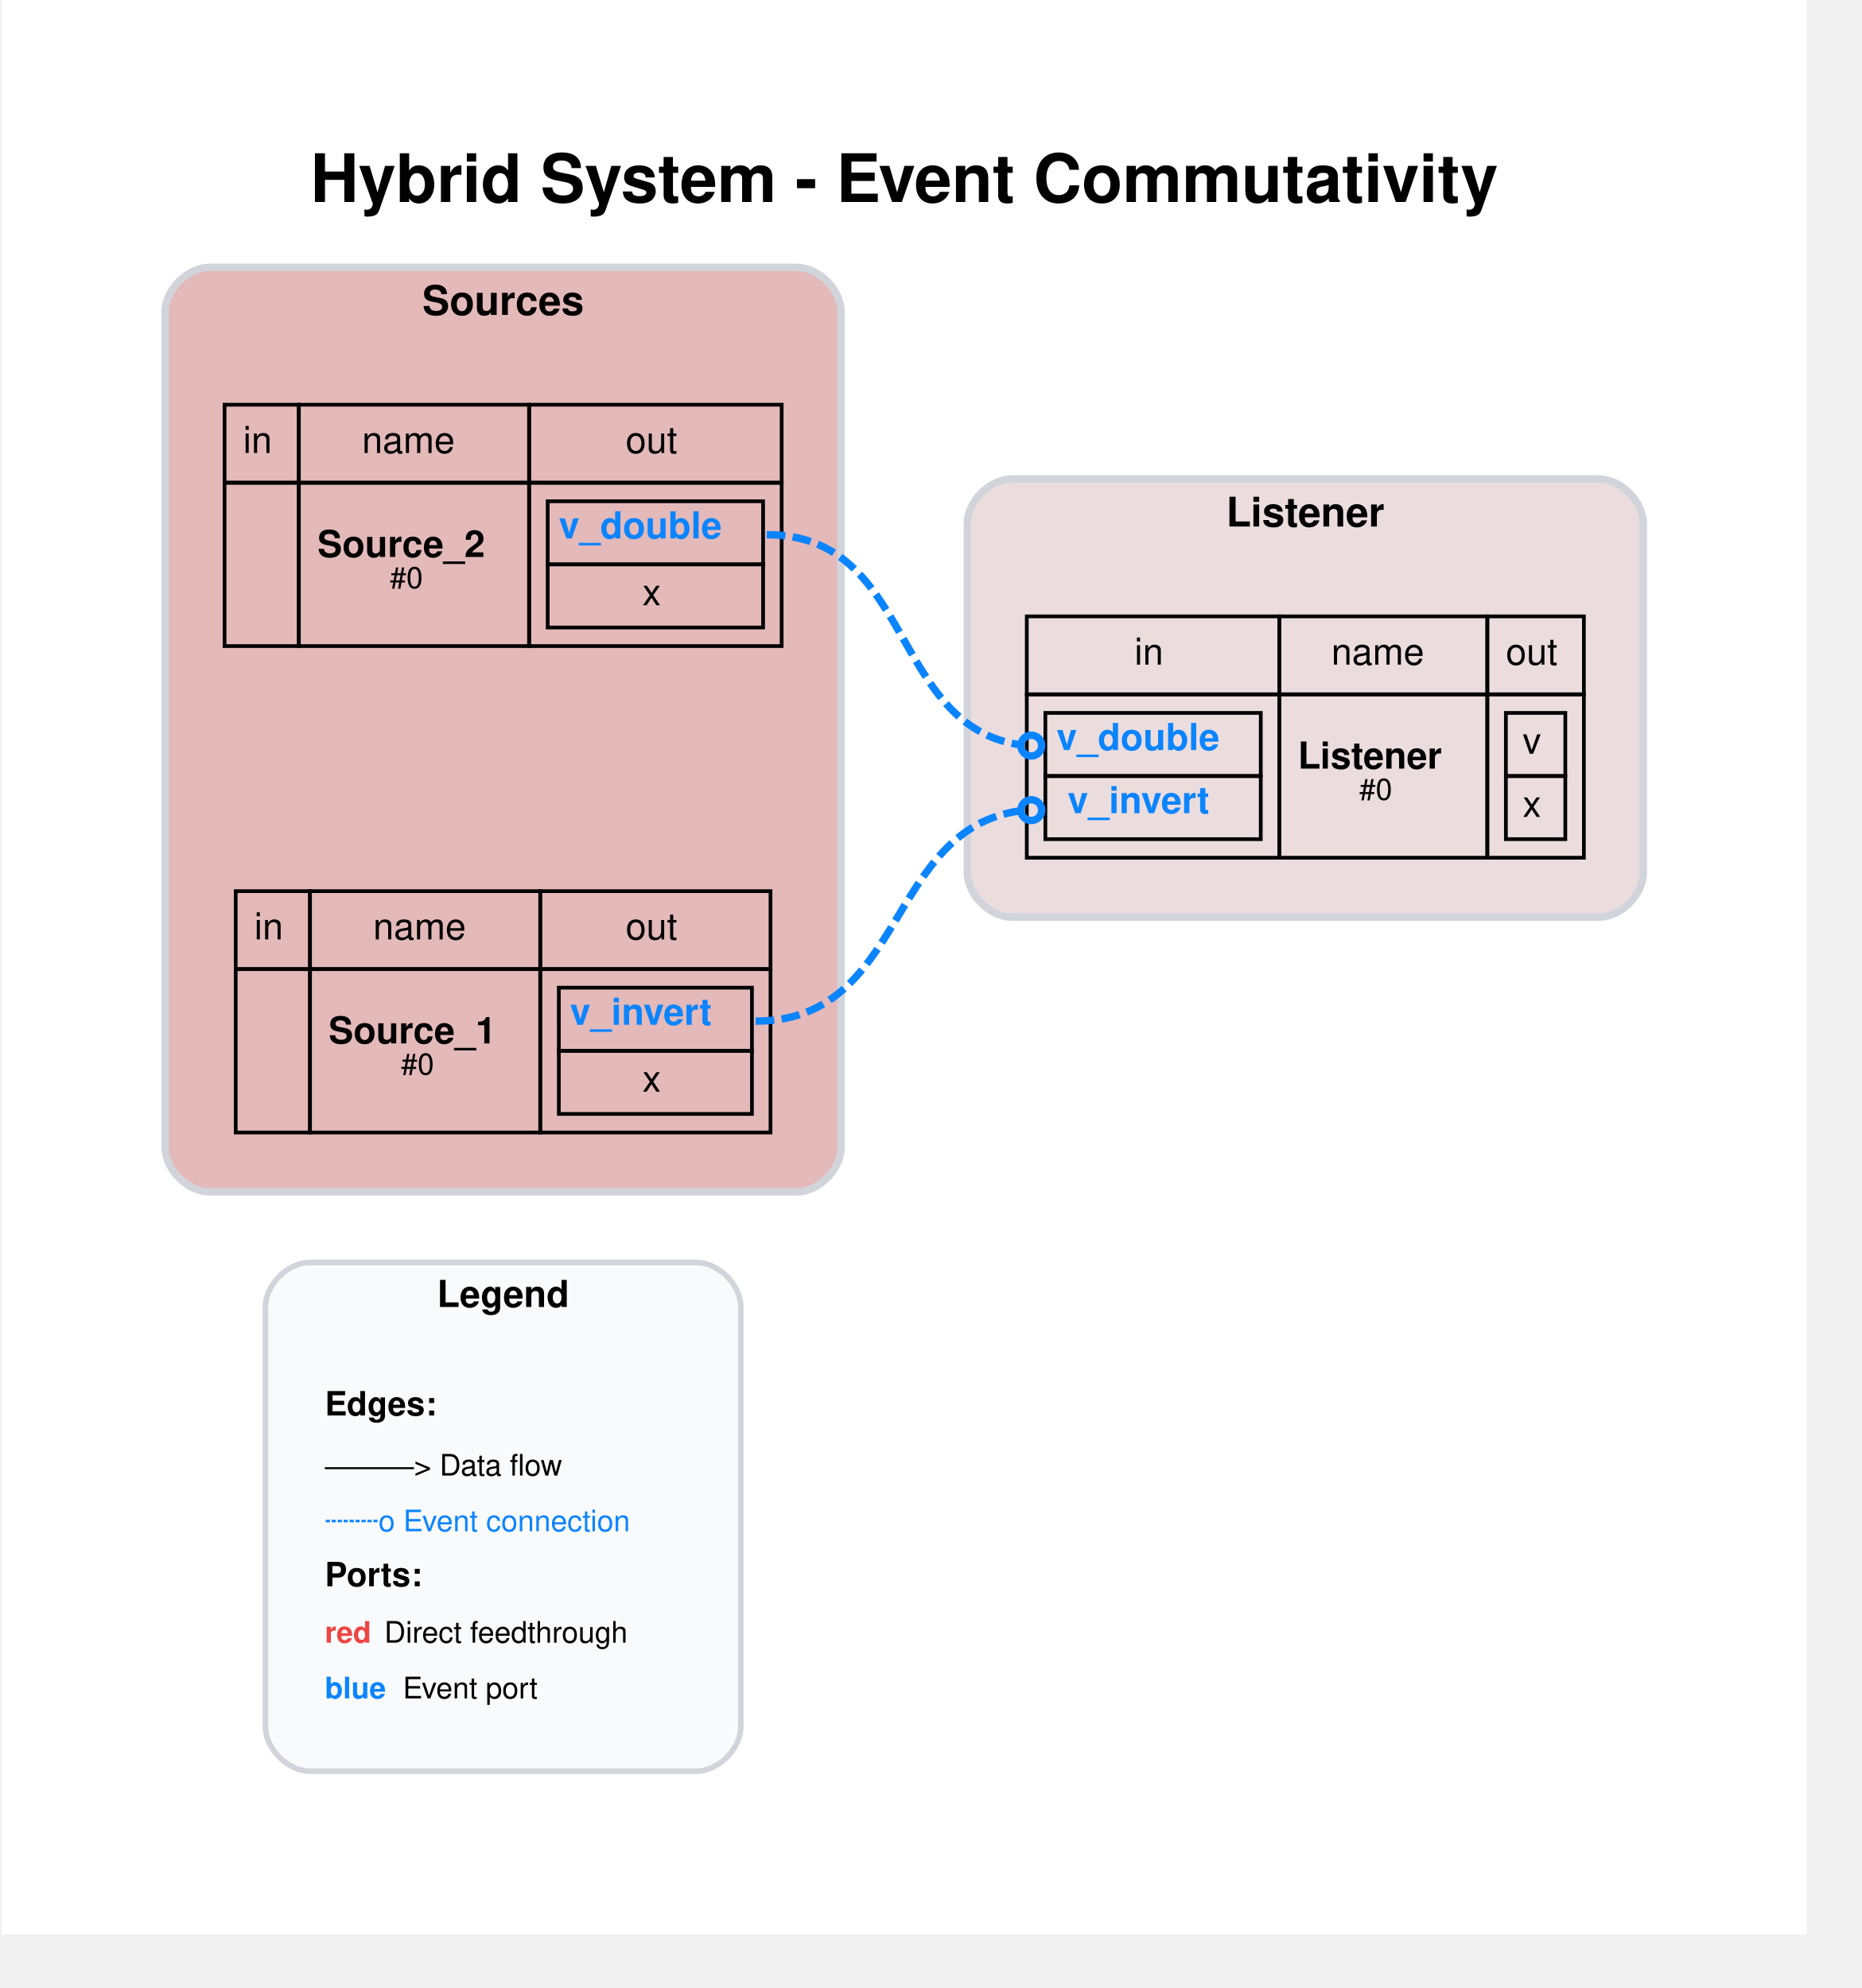
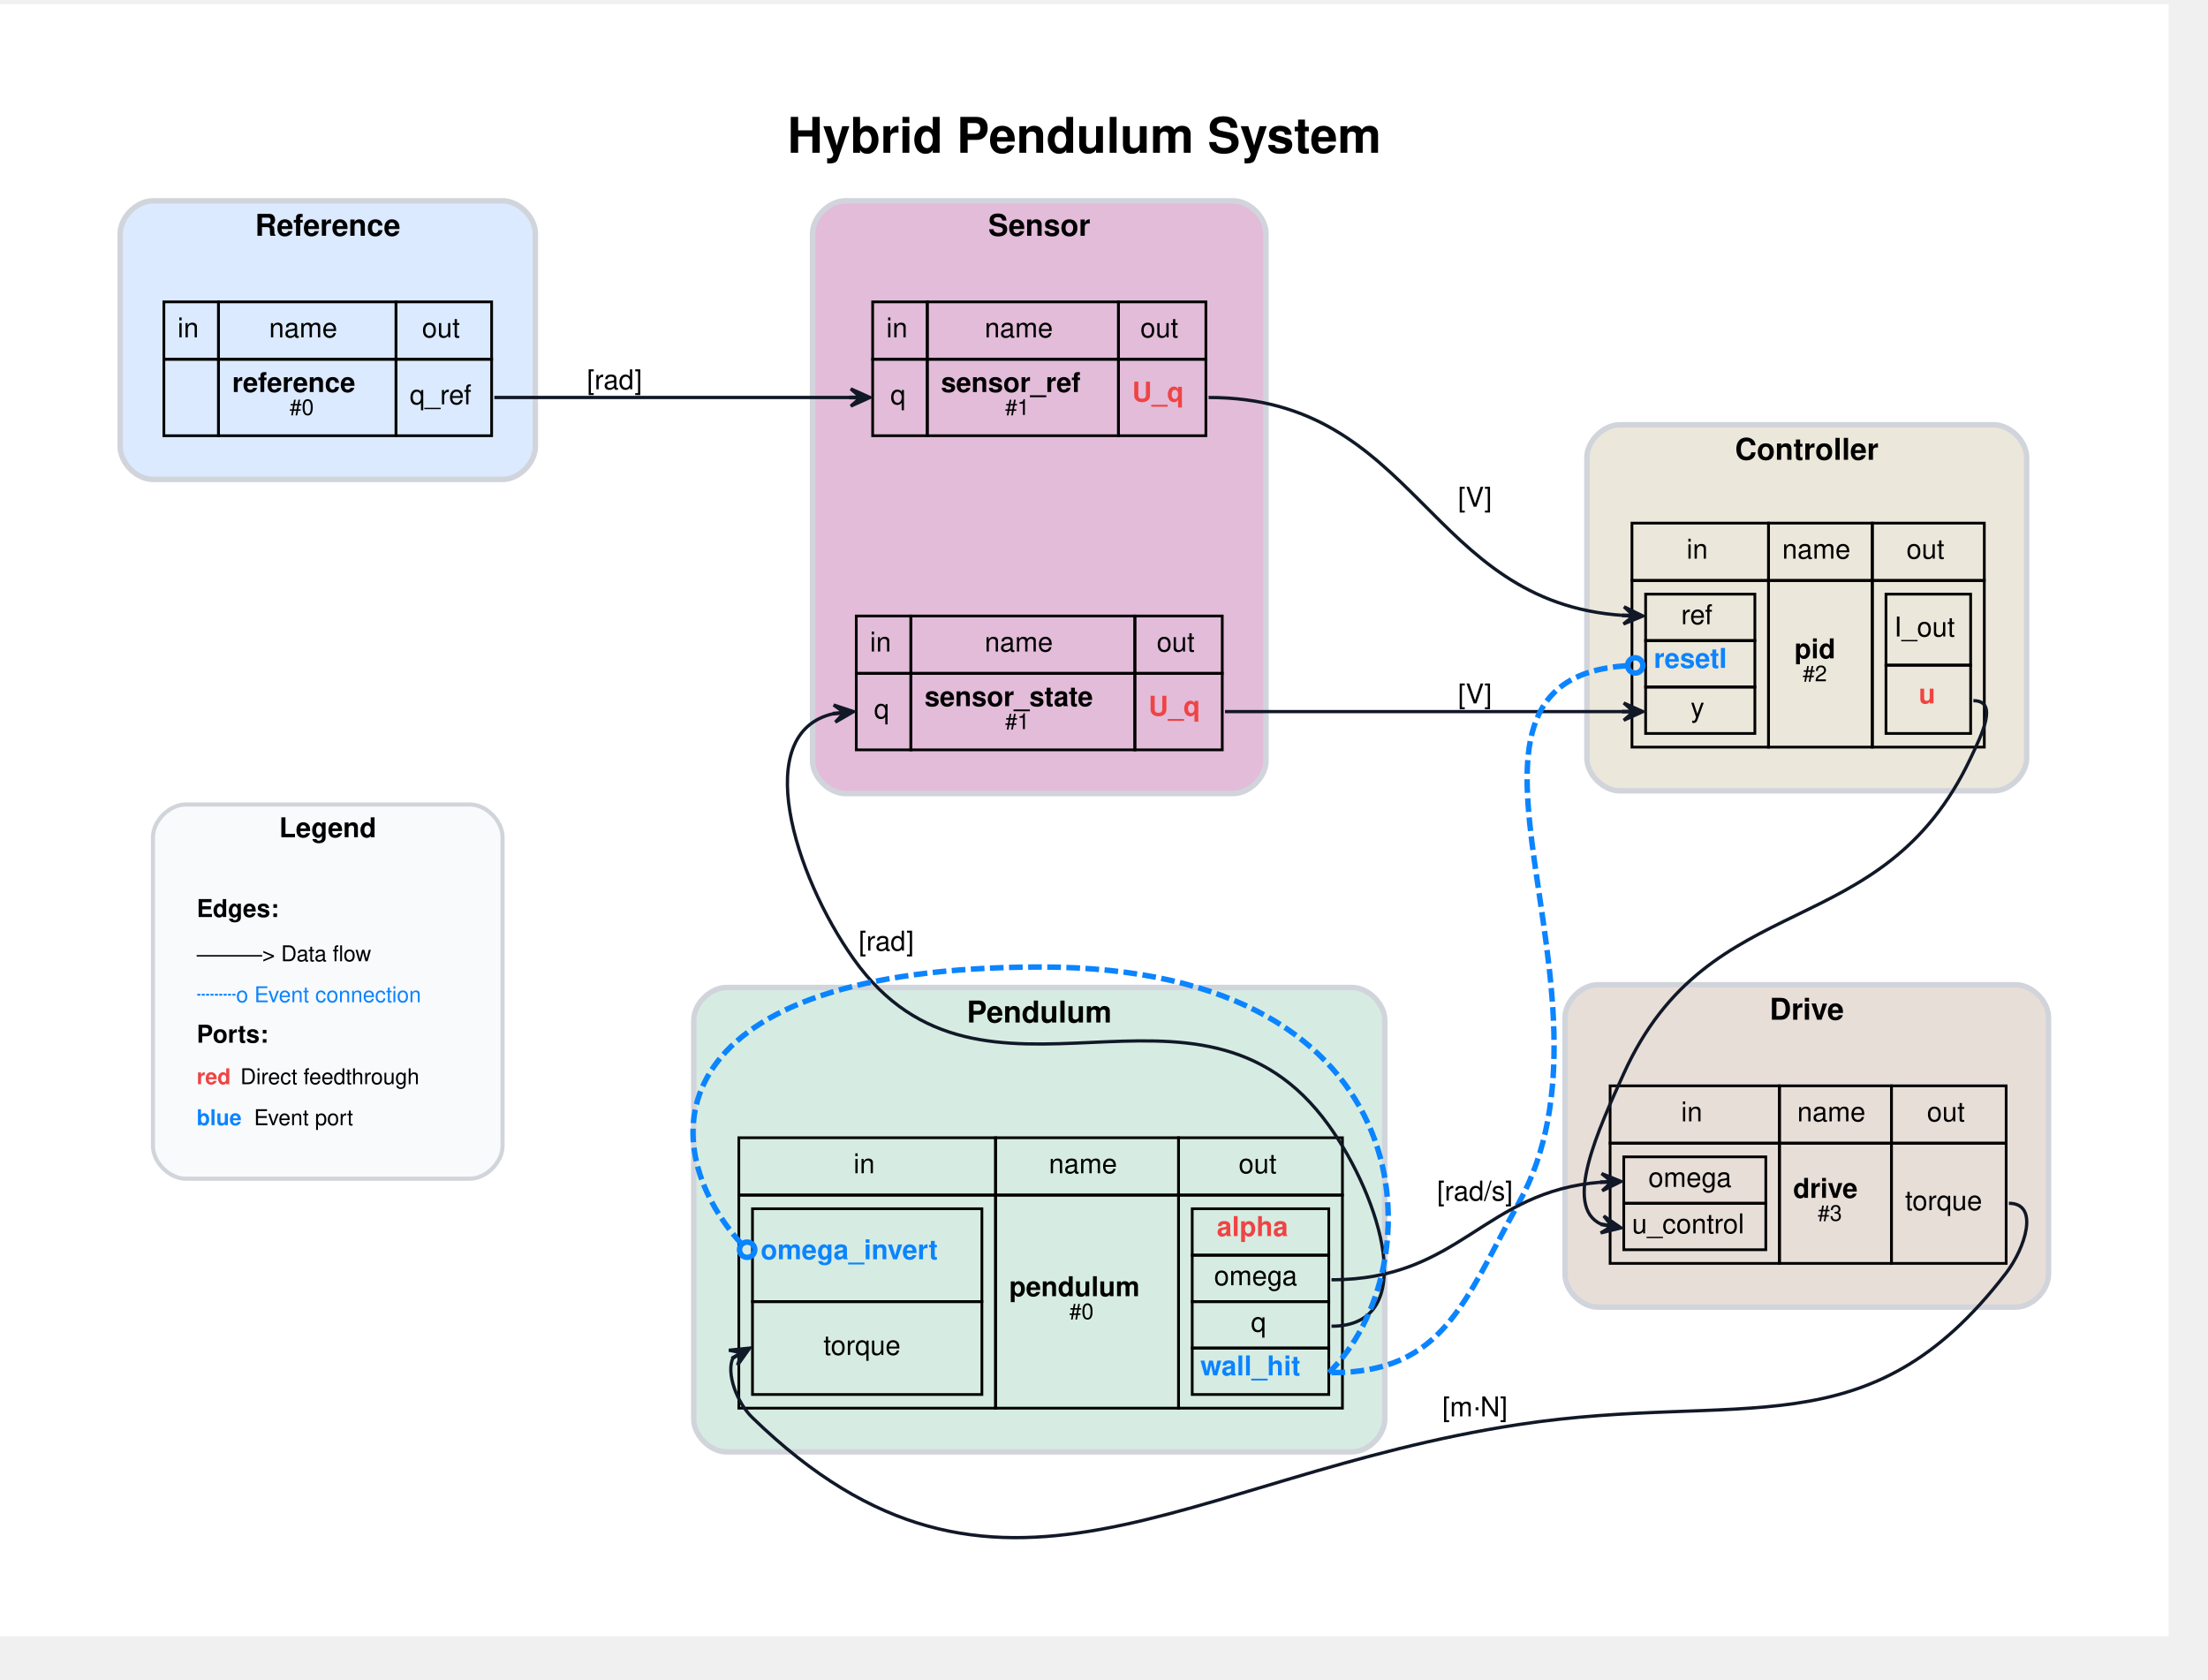
- <svg xmlns="http://www.w3.org/2000/svg" width="515pt" height="550pt" viewBox="14.40 14.40 500.40 535.40">
-   <g id="graph0" class="graph" transform="scale(1 1) rotate(0) translate(50.4 499.4)">
-     <polygon fill="white" stroke="transparent" points="-36,36 -36,-485 450,-485 450,36 -36,36" />
-     <text text-anchor="middle" x="207" y="-430.6" font-family="Helvetica,sans-Serif" font-weight="bold" font-size="18.00">Hybrid System - Event Commutativity</text>
+ <svg xmlns="http://www.w3.org/2000/svg" width="823pt" height="626pt" viewBox="14.40 14.40 808.40 611.87">
+   <g id="graph0" class="graph" transform="scale(1 1) rotate(0) translate(50.4 575.87)">
+     <polygon fill="white" stroke="transparent" points="-36,36 -36,-561.47 758,-561.47 758,36 -36,36" />
+     <text text-anchor="middle" x="361" y="-507.07" font-family="Helvetica,sans-Serif" font-weight="bold" font-size="18.00">Hybrid Pendulum System</text>
    <g id="clust1" class="cluster">
-       <path fill="#f9fafb" stroke="#d1d5db" stroke-width="1.5" d="M47,-8C47,-8 151,-8 151,-8 157,-8 163,-14 163,-20 163,-20 163,-133 163,-133 163,-139 157,-145 151,-145 151,-145 47,-145 47,-145 41,-145 35,-139 35,-133 35,-133 35,-20 35,-20 35,-14 41,-8 47,-8" />
-       <text text-anchor="middle" x="99" y="-133" font-family="Helvetica,sans-Serif" font-weight="bold" font-size="10.00">Legend</text>
+       <path fill="#f9fafb" stroke="#d1d5db" stroke-width="1.5" d="M32,-131.47C32,-131.47 136,-131.47 136,-131.47 142,-131.47 148,-137.47 148,-143.47 148,-143.47 148,-256.47 148,-256.47 148,-262.47 142,-268.47 136,-268.47 136,-268.47 32,-268.47 32,-268.47 26,-268.47 20,-262.47 20,-256.47 20,-256.47 20,-143.47 20,-143.47 20,-137.47 26,-131.47 32,-131.47" />
+       <text text-anchor="middle" x="84" y="-256.47" font-family="Helvetica,sans-Serif" font-weight="bold" font-size="10.00">Legend</text>
    </g>
    <g id="clust2" class="cluster">
-       <path fill="#e3b9b9" stroke="#d1d5db" stroke-width="2" d="M20,-164C20,-164 178,-164 178,-164 184,-164 190,-170 190,-176 190,-176 190,-401 190,-401 190,-407 184,-413 178,-413 178,-413 20,-413 20,-413 14,-413 8,-407 8,-401 8,-401 8,-176 8,-176 8,-170 14,-164 20,-164" />
-       <text text-anchor="middle" x="99" y="-400.2" font-family="Helvetica,sans-Serif" font-weight="bold" font-size="11.00">Sources</text>
+       <path fill="#dbeafe" stroke="#d1d5db" stroke-width="2" d="M20,-387.47C20,-387.47 148,-387.47 148,-387.47 154,-387.47 160,-393.47 160,-399.47 160,-399.47 160,-477.47 160,-477.47 160,-483.47 154,-489.47 148,-489.47 148,-489.47 20,-489.47 20,-489.47 14,-489.47 8,-483.47 8,-477.47 8,-477.47 8,-399.47 8,-399.47 8,-393.47 14,-387.47 20,-387.47" />
+       <text text-anchor="middle" x="84" y="-476.67" font-family="Helvetica,sans-Serif" font-weight="bold" font-size="11.00">Reference</text>
    </g>
    <g id="clust3" class="cluster">
-       <path fill="#ebdddd" stroke="#d1d5db" stroke-width="2" d="M236,-238C236,-238 394,-238 394,-238 400,-238 406,-244 406,-250 406,-250 406,-344 406,-344 406,-350 400,-356 394,-356 394,-356 236,-356 236,-356 230,-356 224,-350 224,-344 224,-344 224,-250 224,-250 224,-244 230,-238 236,-238" />
-       <text text-anchor="middle" x="315" y="-343.2" font-family="Helvetica,sans-Serif" font-weight="bold" font-size="11.00">Listener</text>
+       <path fill="#e2bcd9" stroke="#d1d5db" stroke-width="2" d="M273.5,-272.47C273.5,-272.47 415.5,-272.47 415.5,-272.47 421.5,-272.47 427.5,-278.47 427.5,-284.47 427.5,-284.47 427.5,-477.47 427.5,-477.47 427.5,-483.47 421.5,-489.47 415.5,-489.47 415.5,-489.47 273.5,-489.47 273.5,-489.47 267.5,-489.47 261.5,-483.47 261.5,-477.47 261.5,-477.47 261.5,-284.47 261.5,-284.47 261.5,-278.47 267.5,-272.47 273.5,-272.47" />
+       <text text-anchor="middle" x="344.5" y="-476.67" font-family="Helvetica,sans-Serif" font-weight="bold" font-size="11.00">Sensor</text>
+     </g>
+     <g id="clust4" class="cluster">
+       <path fill="#ebe7da" stroke="#d1d5db" stroke-width="2" d="M557,-273.47C557,-273.47 694,-273.47 694,-273.47 700,-273.47 706,-279.47 706,-285.47 706,-285.47 706,-395.47 706,-395.47 706,-401.47 700,-407.47 694,-407.47 694,-407.47 557,-407.47 557,-407.47 551,-407.47 545,-401.47 545,-395.47 545,-395.47 545,-285.47 545,-285.47 545,-279.47 551,-273.47 557,-273.47" />
+       <text text-anchor="middle" x="625.5" y="-394.67" font-family="Helvetica,sans-Serif" font-weight="bold" font-size="11.00">Controller</text>
+     </g>
+     <g id="clust5" class="cluster">
+       <path fill="#e8ded8" stroke="#d1d5db" stroke-width="2" d="M549,-84.47C549,-84.47 702,-84.47 702,-84.47 708,-84.47 714,-90.47 714,-96.47 714,-96.47 714,-190.47 714,-190.47 714,-196.47 708,-202.47 702,-202.47 702,-202.47 549,-202.47 549,-202.47 543,-202.47 537,-196.47 537,-190.47 537,-190.47 537,-96.47 537,-96.47 537,-90.47 543,-84.47 549,-84.47" />
+       <text text-anchor="middle" x="625.5" y="-189.67" font-family="Helvetica,sans-Serif" font-weight="bold" font-size="11.00">Drive</text>
+     </g>
+     <g id="clust6" class="cluster">
+       <path fill="#d6ece2" stroke="#d1d5db" stroke-width="2" d="M230,-31.47C230,-31.47 459,-31.47 459,-31.47 465,-31.47 471,-37.47 471,-43.47 471,-43.47 471,-189.47 471,-189.47 471,-195.47 465,-201.47 459,-201.47 459,-201.47 230,-201.47 230,-201.47 224,-201.47 218,-195.47 218,-189.47 218,-189.47 218,-43.47 218,-43.47 218,-37.47 224,-31.47 230,-31.47" />
+       <text text-anchor="middle" x="344.5" y="-188.67" font-family="Helvetica,sans-Serif" font-weight="bold" font-size="11.00">Pendulum</text>
    </g>
    <g id="node1" class="node">
-       <text text-anchor="start" x="51" y="-103.8" font-family="Helvetica,sans-Serif" font-weight="bold" font-size="9.00">Edges:</text>
-       <text text-anchor="start" x="51" y="-87.6" font-family="Helvetica,sans-Serif" font-size="8.00">───&gt; Data flow</text>
-       <text text-anchor="start" x="51" y="-72.6" font-family="Helvetica,sans-Serif" font-size="8.00" fill="#0b84ff">┄┄┄o Event connection</text>
-       <text text-anchor="start" x="51" y="-57.8" font-family="Helvetica,sans-Serif" font-weight="bold" font-size="9.00">Ports:</text>
-       <text text-anchor="start" x="51" y="-42.6" font-family="Helvetica,sans-Serif" font-weight="bold" font-size="8.00" fill="#ef4444">red</text>
-       <text text-anchor="start" x="67" y="-42.6" font-family="Helvetica,sans-Serif" font-size="8.00"> Direct feedthrough</text>
-       <text text-anchor="start" x="51" y="-27.6" font-family="Helvetica,sans-Serif" font-weight="bold" font-size="8.00" fill="#0b84ff">blue</text>
-       <text text-anchor="start" x="72" y="-27.6" font-family="Helvetica,sans-Serif" font-size="8.00"> Event port</text>
+       <text text-anchor="start" x="36" y="-227.27" font-family="Helvetica,sans-Serif" font-weight="bold" font-size="9.00">Edges:</text>
+       <text text-anchor="start" x="36" y="-211.07" font-family="Helvetica,sans-Serif" font-size="8.00">───&gt; Data flow</text>
+       <text text-anchor="start" x="36" y="-196.07" font-family="Helvetica,sans-Serif" font-size="8.00" fill="#0b84ff">┄┄┄o Event connection</text>
+       <text text-anchor="start" x="36" y="-181.27" font-family="Helvetica,sans-Serif" font-weight="bold" font-size="9.00">Ports:</text>
+       <text text-anchor="start" x="36" y="-166.07" font-family="Helvetica,sans-Serif" font-weight="bold" font-size="8.00" fill="#ef4444">red</text>
+       <text text-anchor="start" x="52" y="-166.07" font-family="Helvetica,sans-Serif" font-size="8.00"> Direct feedthrough</text>
+       <text text-anchor="start" x="36" y="-151.07" font-family="Helvetica,sans-Serif" font-weight="bold" font-size="8.00" fill="#0b84ff">blue</text>
+       <text text-anchor="start" x="57" y="-151.07" font-family="Helvetica,sans-Serif" font-size="8.00"> Event port</text>
    </g>
    <g id="node2" class="node">
-       <polygon fill="none" stroke="black" points="27,-224 27,-245 47,-245 47,-224 27,-224" />
-       <text text-anchor="start" x="32" y="-232" font-family="Helvetica,sans-Serif" font-size="10.00">in</text>
-       <polygon fill="none" stroke="black" points="47,-224 47,-245 109,-245 109,-224 47,-224" />
-       <text text-anchor="start" x="64" y="-232" font-family="Helvetica,sans-Serif" font-size="10.00">name</text>
-       <polygon fill="none" stroke="black" points="109,-224 109,-245 171,-245 171,-224 109,-224" />
-       <text text-anchor="start" x="132" y="-232" font-family="Helvetica,sans-Serif" font-size="10.00">out</text>
-       <polygon fill="none" stroke="black" points="27,-180 27,-224 47,-224 47,-180 27,-180" />
-       <polygon fill="none" stroke="black" points="47,-180 47,-224 109,-224 109,-180 47,-180" />
-       <text text-anchor="start" x="52" y="-204" font-family="Helvetica,sans-Serif" font-weight="bold" font-size="10.00">Source_1</text>
-       <text text-anchor="start" x="71.5" y="-195.6" font-family="Helvetica,sans-Serif" font-size="8.00">#0</text>
-       <polygon fill="none" stroke="black" points="109,-180 109,-224 171,-224 171,-180 109,-180" />
-       <polygon fill="none" stroke="black" points="114,-202 114,-219 166,-219 166,-202 114,-202" />
-       <text text-anchor="start" x="117" y="-209" font-family="Helvetica,sans-Serif" font-weight="bold" font-size="10.00" fill="#0b84ff">v_invert</text>
-       <polygon fill="none" stroke="black" points="114,-185 114,-202 166,-202 166,-185 114,-185" />
-       <text text-anchor="start" x="136.5" y="-191" font-family="Helvetica,sans-Serif" font-size="10.00">x</text>
+       <polygon fill="none" stroke="black" points="24,-431.47 24,-452.47 44,-452.47 44,-431.47 24,-431.47" />
+       <text text-anchor="start" x="29" y="-439.47" font-family="Helvetica,sans-Serif" font-size="10.00">in</text>
+       <polygon fill="none" stroke="black" points="44,-431.47 44,-452.47 109,-452.47 109,-431.47 44,-431.47" />
+       <text text-anchor="start" x="62.5" y="-439.47" font-family="Helvetica,sans-Serif" font-size="10.00">name</text>
+       <polygon fill="none" stroke="black" points="109,-431.47 109,-452.47 144,-452.47 144,-431.47 109,-431.47" />
+       <text text-anchor="start" x="118.5" y="-439.47" font-family="Helvetica,sans-Serif" font-size="10.00">out</text>
+       <polygon fill="none" stroke="black" points="24,-403.47 24,-431.47 44,-431.47 44,-403.47 24,-403.47" />
+       <polygon fill="none" stroke="black" points="44,-403.47 44,-431.47 109,-431.47 109,-403.47 44,-403.47" />
+       <text text-anchor="start" x="49" y="-419.47" font-family="Helvetica,sans-Serif" font-weight="bold" font-size="10.00">reference</text>
+       <text text-anchor="start" x="70" y="-411.07" font-family="Helvetica,sans-Serif" font-size="8.00">#0</text>
+       <polygon fill="none" stroke="black" points="109,-403.47 109,-431.47 144,-431.47 144,-403.47 109,-403.47" />
+       <text text-anchor="start" x="114" y="-414.97" font-family="Helvetica,sans-Serif" font-size="10.00">q_ref</text>
+     </g>
+     <g id="node3" class="node">
+       <polygon fill="none" stroke="black" points="283.5,-431.47 283.5,-452.47 303.5,-452.47 303.5,-431.47 283.5,-431.47" />
+       <text text-anchor="start" x="288.5" y="-439.47" font-family="Helvetica,sans-Serif" font-size="10.00">in</text>
+       <polygon fill="none" stroke="black" points="303.5,-431.47 303.5,-452.47 373.5,-452.47 373.5,-431.47 303.5,-431.47" />
+       <text text-anchor="start" x="324.5" y="-439.47" font-family="Helvetica,sans-Serif" font-size="10.00">name</text>
+       <polygon fill="none" stroke="black" points="373.5,-431.47 373.5,-452.47 405.5,-452.47 405.5,-431.47 373.5,-431.47" />
+       <text text-anchor="start" x="381.5" y="-439.47" font-family="Helvetica,sans-Serif" font-size="10.00">out</text>
+       <polygon fill="none" stroke="black" points="283.5,-403.47 283.5,-431.47 303.5,-431.47 303.5,-403.47 283.5,-403.47" />
+       <text text-anchor="start" x="290" y="-414.97" font-family="Helvetica,sans-Serif" font-size="10.00">q</text>
+       <polygon fill="none" stroke="black" points="303.5,-403.47 303.5,-431.47 373.5,-431.47 373.5,-403.47 303.5,-403.47" />
+       <text text-anchor="start" x="308.5" y="-419.47" font-family="Helvetica,sans-Serif" font-weight="bold" font-size="10.00">sensor_ref</text>
+       <text text-anchor="start" x="332" y="-411.07" font-family="Helvetica,sans-Serif" font-size="8.00">#1</text>
+       <polygon fill="none" stroke="black" points="373.5,-403.47 373.5,-431.47 405.5,-431.47 405.5,-403.47 373.5,-403.47" />
+       <text text-anchor="start" x="378.5" y="-415.97" font-family="Helvetica,sans-Serif" font-weight="bold" font-size="10.00" fill="#ef4444">U_q</text>
+     </g>
+     <g id="edge1" class="edge">
+       <path fill="none" stroke="#111827" stroke-width="1.2" d="M145,-417.47C203.6,-417.47 220.06,-417.47 275.21,-417.47" />
+       <polygon fill="#111827" stroke="#111827" stroke-width="1.2" points="282.5,-417.47 275.5,-420.62 279,-417.57 275.5,-417.57 275.5,-417.47 275.5,-417.37 279,-417.37 275.5,-414.32 282.5,-417.47 282.5,-417.47" />
+       <text text-anchor="middle" x="189" y="-420.47" font-family="Helvetica,sans-Serif" font-size="10.00">[rad]</text>
+     </g>
+     <g id="node5" class="node">
+       <polygon fill="none" stroke="black" points="561.5,-350.47 561.5,-371.47 611.5,-371.47 611.5,-350.47 561.5,-350.47" />
+       <text text-anchor="start" x="581.5" y="-358.47" font-family="Helvetica,sans-Serif" font-size="10.00">in</text>
+       <polygon fill="none" stroke="black" points="611.5,-350.47 611.5,-371.47 649.5,-371.47 649.5,-350.47 611.5,-350.47" />
+       <text text-anchor="start" x="616.5" y="-358.47" font-family="Helvetica,sans-Serif" font-size="10.00">name</text>
+       <polygon fill="none" stroke="black" points="649.5,-350.47 649.5,-371.47 690.5,-371.47 690.5,-350.47 649.5,-350.47" />
+       <text text-anchor="start" x="662" y="-358.47" font-family="Helvetica,sans-Serif" font-size="10.00">out</text>
+       <polygon fill="none" stroke="black" points="561.5,-289.47 561.5,-350.47 611.5,-350.47 611.5,-289.47 561.5,-289.47" />
+       <polygon fill="none" stroke="black" points="566.5,-328.47 566.5,-345.47 606.5,-345.47 606.5,-328.47 566.5,-328.47" />
+       <text text-anchor="start" x="579.5" y="-334.47" font-family="Helvetica,sans-Serif" font-size="10.00">ref</text>
+       <polygon fill="none" stroke="black" points="566.5,-311.47 566.5,-328.47 606.5,-328.47 606.5,-311.47 566.5,-311.47" />
+       <text text-anchor="start" x="569.5" y="-318.47" font-family="Helvetica,sans-Serif" font-weight="bold" font-size="10.00" fill="#0b84ff">resetI</text>
+       <polygon fill="none" stroke="black" points="566.5,-294.47 566.5,-311.47 606.5,-311.47 606.5,-294.47 566.5,-294.47" />
+       <text text-anchor="start" x="583" y="-300.47" font-family="Helvetica,sans-Serif" font-size="10.00">y</text>
+       <polygon fill="none" stroke="black" points="611.5,-289.47 611.5,-350.47 649.5,-350.47 649.5,-289.47 611.5,-289.47" />
+       <text text-anchor="start" x="621" y="-321.97" font-family="Helvetica,sans-Serif" font-weight="bold" font-size="10.00">pid</text>
+       <text text-anchor="start" x="624" y="-313.57" font-family="Helvetica,sans-Serif" font-size="8.00">#2</text>
+       <polygon fill="none" stroke="black" points="649.5,-289.47 649.5,-350.47 690.5,-350.47 690.5,-289.47 649.5,-289.47" />
+       <polygon fill="none" stroke="black" points="654.5,-319.47 654.5,-345.47 685.5,-345.47 685.5,-319.47 654.5,-319.47" />
+       <text text-anchor="start" x="657.5" y="-329.97" font-family="Helvetica,sans-Serif" font-size="10.00">I_out</text>
+       <polygon fill="none" stroke="black" points="654.5,-294.47 654.5,-319.47 685.5,-319.47 685.5,-294.47 654.5,-294.47" />
+       <text text-anchor="start" x="666.5" y="-305.47" font-family="Helvetica,sans-Serif" font-weight="bold" font-size="10.00" fill="#ef4444">u</text>
+     </g>
+     <g id="edge3" class="edge">
+       <path fill="none" stroke="#111827" stroke-width="1.2" d="M406.5,-417.47C483.14,-417.47 486.27,-342.39 558.31,-337.69" />
+       <polygon fill="#111827" stroke="#111827" stroke-width="1.2" points="565.5,-337.47 558.6,-340.84 562,-337.68 558.51,-337.79 558.5,-337.69 558.5,-337.59 562,-337.48 558.4,-334.54 565.5,-337.47 565.5,-337.47" />
+       <text text-anchor="middle" x="504" y="-377.47" font-family="Helvetica,sans-Serif" font-size="10.00">[V]</text>
    </g>
    <g id="node4" class="node">
-       <polygon fill="none" stroke="black" points="240,-298 240,-319 308,-319 308,-298 240,-298" />
-       <text text-anchor="start" x="269" y="-306" font-family="Helvetica,sans-Serif" font-size="10.00">in</text>
-       <polygon fill="none" stroke="black" points="308,-298 308,-319 364,-319 364,-298 308,-298" />
-       <text text-anchor="start" x="322" y="-306" font-family="Helvetica,sans-Serif" font-size="10.00">name</text>
-       <polygon fill="none" stroke="black" points="364,-298 364,-319 390,-319 390,-298 364,-298" />
-       <text text-anchor="start" x="369" y="-306" font-family="Helvetica,sans-Serif" font-size="10.00">out</text>
-       <polygon fill="none" stroke="black" points="240,-254 240,-298 308,-298 308,-254 240,-254" />
-       <polygon fill="none" stroke="black" points="245,-276 245,-293 303,-293 303,-276 245,-276" />
-       <text text-anchor="start" x="248" y="-283" font-family="Helvetica,sans-Serif" font-weight="bold" font-size="10.00" fill="#0b84ff">v_double</text>
-       <polygon fill="none" stroke="black" points="245,-259 245,-276 303,-276 303,-259 245,-259" />
-       <text text-anchor="start" x="251" y="-266" font-family="Helvetica,sans-Serif" font-weight="bold" font-size="10.00" fill="#0b84ff">v_invert</text>
-       <polygon fill="none" stroke="black" points="308,-254 308,-298 364,-298 364,-254 308,-254" />
-       <text text-anchor="start" x="313" y="-278" font-family="Helvetica,sans-Serif" font-weight="bold" font-size="10.00">Listener</text>
-       <text text-anchor="start" x="329.5" y="-269.6" font-family="Helvetica,sans-Serif" font-size="8.00">#0</text>
-       <polygon fill="none" stroke="black" points="364,-254 364,-298 390,-298 390,-254 364,-254" />
-       <polygon fill="none" stroke="black" points="369,-276 369,-293 385,-293 385,-276 369,-276" />
-       <text text-anchor="start" x="373.5" y="-282" font-family="Helvetica,sans-Serif" font-size="10.00">v</text>
-       <polygon fill="none" stroke="black" points="369,-259 369,-276 385,-276 385,-259 369,-259" />
-       <text text-anchor="start" x="373.5" y="-265" font-family="Helvetica,sans-Serif" font-size="10.00">x</text>
+       <polygon fill="none" stroke="black" points="277.5,-316.47 277.5,-337.47 297.5,-337.47 297.5,-316.47 277.5,-316.47" />
+       <text text-anchor="start" x="282.5" y="-324.47" font-family="Helvetica,sans-Serif" font-size="10.00">in</text>
+       <polygon fill="none" stroke="black" points="297.5,-316.47 297.5,-337.47 379.5,-337.47 379.5,-316.47 297.5,-316.47" />
+       <text text-anchor="start" x="324.5" y="-324.47" font-family="Helvetica,sans-Serif" font-size="10.00">name</text>
+       <polygon fill="none" stroke="black" points="379.5,-316.47 379.5,-337.47 411.5,-337.47 411.5,-316.47 379.5,-316.47" />
+       <text text-anchor="start" x="387.5" y="-324.47" font-family="Helvetica,sans-Serif" font-size="10.00">out</text>
+       <polygon fill="none" stroke="black" points="277.5,-288.47 277.5,-316.47 297.5,-316.47 297.5,-288.47 277.5,-288.47" />
+       <text text-anchor="start" x="284" y="-299.97" font-family="Helvetica,sans-Serif" font-size="10.00">q</text>
+       <polygon fill="none" stroke="black" points="297.5,-288.47 297.5,-316.47 379.5,-316.47 379.5,-288.47 297.5,-288.47" />
+       <text text-anchor="start" x="302.5" y="-304.47" font-family="Helvetica,sans-Serif" font-weight="bold" font-size="10.00">sensor_state</text>
+       <text text-anchor="start" x="332" y="-296.07" font-family="Helvetica,sans-Serif" font-size="8.00">#1</text>
+       <polygon fill="none" stroke="black" points="379.5,-288.47 379.5,-316.47 411.5,-316.47 411.5,-288.47 379.5,-288.47" />
+       <text text-anchor="start" x="384.5" y="-300.97" font-family="Helvetica,sans-Serif" font-weight="bold" font-size="10.00" fill="#ef4444">U_q</text>
    </g>
-     <g id="edge1" class="edge">
-       <path fill="none" stroke="#0b84ff" stroke-width="2" stroke-dasharray="5,2" d="M167,-210C207.58,-210 202.07,-261.78 238.34,-266.64" />
-       <ellipse fill="none" stroke="#0b84ff" stroke-width="2" cx="241.21" cy="-266.82" rx="2.8" ry="2.8" />
+     <g id="edge4" class="edge">
+       <path fill="none" stroke="#111827" stroke-width="1.2" d="M412.5,-302.47C477.98,-302.47 496.17,-302.47 558.14,-302.47" />
+       <polygon fill="#111827" stroke="#111827" stroke-width="1.2" points="565.5,-302.47 558.5,-305.62 562,-302.57 558.5,-302.57 558.5,-302.47 558.5,-302.37 562,-302.37 558.5,-299.32 565.5,-302.47 565.5,-302.47" />
+       <text text-anchor="middle" x="504" y="-305.47" font-family="Helvetica,sans-Serif" font-size="10.00">[V]</text>
    </g>
-     <g id="node3" class="node">
-       <polygon fill="none" stroke="black" points="24,-355 24,-376 44,-376 44,-355 24,-355" />
-       <text text-anchor="start" x="29" y="-363" font-family="Helvetica,sans-Serif" font-size="10.00">in</text>
-       <polygon fill="none" stroke="black" points="44,-355 44,-376 106,-376 106,-355 44,-355" />
-       <text text-anchor="start" x="61" y="-363" font-family="Helvetica,sans-Serif" font-size="10.00">name</text>
-       <polygon fill="none" stroke="black" points="106,-355 106,-376 174,-376 174,-355 106,-355" />
-       <text text-anchor="start" x="132" y="-363" font-family="Helvetica,sans-Serif" font-size="10.00">out</text>
-       <polygon fill="none" stroke="black" points="24,-311 24,-355 44,-355 44,-311 24,-311" />
-       <polygon fill="none" stroke="black" points="44,-311 44,-355 106,-355 106,-311 44,-311" />
-       <text text-anchor="start" x="49" y="-335" font-family="Helvetica,sans-Serif" font-weight="bold" font-size="10.00">Source_2</text>
-       <text text-anchor="start" x="68.5" y="-326.6" font-family="Helvetica,sans-Serif" font-size="8.00">#0</text>
-       <polygon fill="none" stroke="black" points="106,-311 106,-355 174,-355 174,-311 106,-311" />
-       <polygon fill="none" stroke="black" points="111,-333 111,-350 169,-350 169,-333 111,-333" />
-       <text text-anchor="start" x="114" y="-340" font-family="Helvetica,sans-Serif" font-weight="bold" font-size="10.00" fill="#0b84ff">v_double</text>
-       <polygon fill="none" stroke="black" points="111,-316 111,-333 169,-333 169,-316 111,-316" />
-       <text text-anchor="start" x="136.5" y="-322" font-family="Helvetica,sans-Serif" font-size="10.00">x</text>
+     <g id="node6" class="node">
+       <polygon fill="none" stroke="black" points="553.5,-144.47 553.5,-165.47 615.5,-165.47 615.5,-144.47 553.5,-144.47" />
+       <text text-anchor="start" x="579.5" y="-152.47" font-family="Helvetica,sans-Serif" font-size="10.00">in</text>
+       <polygon fill="none" stroke="black" points="615.5,-144.47 615.5,-165.47 656.5,-165.47 656.5,-144.47 615.5,-144.47" />
+       <text text-anchor="start" x="622" y="-152.47" font-family="Helvetica,sans-Serif" font-size="10.00">name</text>
+       <polygon fill="none" stroke="black" points="656.5,-144.47 656.5,-165.47 698.5,-165.47 698.5,-144.47 656.5,-144.47" />
+       <text text-anchor="start" x="669.5" y="-152.47" font-family="Helvetica,sans-Serif" font-size="10.00">out</text>
+       <polygon fill="none" stroke="black" points="553.5,-100.47 553.5,-144.47 615.5,-144.47 615.5,-100.47 553.5,-100.47" />
+       <polygon fill="none" stroke="black" points="558.5,-122.47 558.5,-139.47 610.5,-139.47 610.5,-122.47 558.5,-122.47" />
+       <text text-anchor="start" x="567.5" y="-128.47" font-family="Helvetica,sans-Serif" font-size="10.00">omega</text>
+       <polygon fill="none" stroke="black" points="558.5,-105.47 558.5,-122.47 610.5,-122.47 610.5,-105.47 558.5,-105.47" />
+       <text text-anchor="start" x="561.5" y="-111.47" font-family="Helvetica,sans-Serif" font-size="10.00">u_control</text>
+       <polygon fill="none" stroke="black" points="615.5,-100.47 615.5,-144.47 656.5,-144.47 656.5,-100.47 615.5,-100.47" />
+       <text text-anchor="start" x="620.5" y="-124.47" font-family="Helvetica,sans-Serif" font-weight="bold" font-size="10.00">drive</text>
+       <text text-anchor="start" x="629.5" y="-116.07" font-family="Helvetica,sans-Serif" font-size="8.00">#3</text>
+       <polygon fill="none" stroke="black" points="656.5,-100.47 656.5,-144.47 698.5,-144.47 698.5,-100.47 656.5,-100.47" />
+       <text text-anchor="start" x="661.5" y="-119.97" font-family="Helvetica,sans-Serif" font-size="10.00">torque</text>
+     </g>
+     <g id="edge5" class="edge">
+       <path fill="none" stroke="#111827" stroke-width="1.2" d="M550.28,-114.78C536,-121.2 549.35,-149.77 558.5,-169.97 589.98,-239.47 652.99,-216.44 685.5,-285.47 689.48,-293.92 695.84,-306.47 686.5,-306.47" />
+       <polygon fill="#111827" stroke="#111827" stroke-width="1.2" points="557.5,-113.47 551.18,-117.82 554.07,-114.19 550.63,-114.82 550.61,-114.72 550.6,-114.62 554.04,-113.99 550.05,-111.62 557.5,-113.47 557.5,-113.47" />
+     </g>
+     <g id="node7" class="node">
+       <polygon fill="none" stroke="black" points="234.5,-125.47 234.5,-146.47 328.5,-146.47 328.5,-125.47 234.5,-125.47" />
+       <text text-anchor="start" x="276.5" y="-133.47" font-family="Helvetica,sans-Serif" font-size="10.00">in</text>
+       <polygon fill="none" stroke="black" points="328.5,-125.47 328.5,-146.47 395.5,-146.47 395.5,-125.47 328.5,-125.47" />
+       <text text-anchor="start" x="348" y="-133.47" font-family="Helvetica,sans-Serif" font-size="10.00">name</text>
+       <polygon fill="none" stroke="black" points="395.5,-125.47 395.5,-146.47 455.5,-146.47 455.5,-125.47 395.5,-125.47" />
+       <text text-anchor="start" x="417.5" y="-133.47" font-family="Helvetica,sans-Serif" font-size="10.00">out</text>
+       <polygon fill="none" stroke="black" points="234.5,-47.47 234.5,-125.47 328.5,-125.47 328.5,-47.47 234.5,-47.47" />
+       <polygon fill="none" stroke="black" points="239.5,-86.47 239.5,-120.47 323.5,-120.47 323.5,-86.47 239.5,-86.47" />
+       <text text-anchor="start" x="242.5" y="-101.97" font-family="Helvetica,sans-Serif" font-weight="bold" font-size="10.00" fill="#0b84ff">omega_invert</text>
+       <polygon fill="none" stroke="black" points="239.5,-52.47 239.5,-86.47 323.5,-86.47 323.5,-52.47 239.5,-52.47" />
+       <text text-anchor="start" x="265.5" y="-66.97" font-family="Helvetica,sans-Serif" font-size="10.00">torque</text>
+       <polygon fill="none" stroke="black" points="328.5,-47.47 328.5,-125.47 395.5,-125.47 395.5,-47.47 328.5,-47.47" />
+       <text text-anchor="start" x="333.5" y="-88.47" font-family="Helvetica,sans-Serif" font-weight="bold" font-size="10.00">pendulum</text>
+       <text text-anchor="start" x="355.5" y="-80.07" font-family="Helvetica,sans-Serif" font-size="8.00">#0</text>
+       <polygon fill="none" stroke="black" points="395.5,-47.47 395.5,-125.47 455.5,-125.47 455.5,-47.47 395.5,-47.47" />
+       <polygon fill="none" stroke="black" points="400.5,-103.47 400.5,-120.47 450.5,-120.47 450.5,-103.47 400.5,-103.47" />
+       <text text-anchor="start" x="409.5" y="-110.47" font-family="Helvetica,sans-Serif" font-weight="bold" font-size="10.00" fill="#ef4444">alpha</text>
+       <polygon fill="none" stroke="black" points="400.5,-86.47 400.5,-103.47 450.5,-103.47 450.5,-86.47 400.5,-86.47" />
+       <text text-anchor="start" x="408.5" y="-92.47" font-family="Helvetica,sans-Serif" font-size="10.00">omega</text>
+       <polygon fill="none" stroke="black" points="400.5,-69.47 400.5,-86.47 450.5,-86.47 450.5,-69.47 400.5,-69.47" />
+       <text text-anchor="start" x="422" y="-75.47" font-family="Helvetica,sans-Serif" font-size="10.00">q</text>
+       <polygon fill="none" stroke="black" points="400.5,-52.47 400.5,-69.47 450.5,-69.47 450.5,-52.47 400.5,-52.47" />
+       <text text-anchor="start" x="403.5" y="-59.47" font-family="Helvetica,sans-Serif" font-weight="bold" font-size="10.00" fill="#0b84ff">wall_hit</text>
+     </g>
+     <g id="edge6" class="edge">
+       <path fill="none" stroke="#111827" stroke-width="1.2" d="M699.5,-122.47C710.84,-122.47 705.4,-105.96 698.5,-96.97 647.94,-31.04 602.14,-53.94 520,-41.47 396.74,-22.75 328.93,42.9 239.5,-43.97 233.65,-49.64 229.83,-60.33 232.36,-65.9" />
+       <polygon fill="#111827" stroke="#111827" stroke-width="1.2" points="238.5,-69.47 230.87,-68.67 235.42,-67.79 232.4,-66.03 232.45,-65.95 232.5,-65.86 235.52,-67.62 234.03,-63.22 238.5,-69.47 238.5,-69.47" />
+       <text text-anchor="middle" x="504" y="-44.47" font-family="Helvetica,sans-Serif" font-size="10.00">[m·N]</text>
    </g>
    <g id="edge2" class="edge">
-       <path fill="none" stroke="#0b84ff" stroke-width="2" stroke-dasharray="5,2" d="M170,-341C209.41,-341 203.27,-289.64 238.05,-284.43" />
-       <ellipse fill="none" stroke="#0b84ff" stroke-width="2" cx="241.21" cy="-284.2" rx="2.8" ry="2.8" />
+       <path fill="none" stroke="#111827" stroke-width="1.2" d="M269.23,-301.73C238.56,-294.91 254.78,-242.6 276.5,-211.97 323.9,-145.12 402.65,-217.49 450.5,-150.97 469.58,-124.44 484.17,-77.47 451.5,-77.47" />
+       <polygon fill="#111827" stroke="#111827" stroke-width="1.2" points="276.5,-302.47 269.22,-304.89 273.01,-302.21 269.53,-301.86 269.54,-301.76 269.55,-301.66 273.03,-302.01 269.85,-298.62 276.5,-302.47 276.5,-302.47" />
+       <text text-anchor="middle" x="288.5" y="-214.97" font-family="Helvetica,sans-Serif" font-size="10.00">[rad]</text>
+     </g>
+     <g id="edge8" class="edge">
+       <path fill="none" stroke="#0b84ff" stroke-width="2" stroke-dasharray="5,2" d="M451.5,-60.47C492.56,-60.47 500.06,-86.57 520,-122.47 562.61,-199.18 479.69,-313.93 559.47,-319.27" />
+       <ellipse fill="none" stroke="#0b84ff" stroke-width="2" cx="562.7" cy="-319.38" rx="2.8" ry="2.8" />
+     </g>
+     <g id="edge7" class="edge">
+       <path fill="none" stroke="#111827" stroke-width="1.2" d="M451.5,-94.47C498.73,-94.47 506.98,-126.9 550.24,-130.2" />
+       <polygon fill="#111827" stroke="#111827" stroke-width="1.2" points="557.5,-130.47 550.39,-133.35 554,-130.44 550.5,-130.31 550.5,-130.21 550.51,-130.11 554.01,-130.24 550.62,-127.06 557.5,-130.47 557.5,-130.47" />
+       <text text-anchor="middle" x="504" y="-123.47" font-family="Helvetica,sans-Serif" font-size="10.00">[rad/s]</text>
+     </g>
+     <g id="edge9" class="edge">
+       <path fill="none" stroke="#0b84ff" stroke-width="2" stroke-dasharray="5,2" d="M450.5,-60.47C489,-97.63 489,-208.97 345,-208.97 206.06,-208.97 201.18,-145.35 235.59,-107.5" />
+       <ellipse fill="none" stroke="#0b84ff" stroke-width="2" cx="237.55" cy="-105.47" rx="2.8" ry="2.8" />
    </g>
  </g>
</svg>
